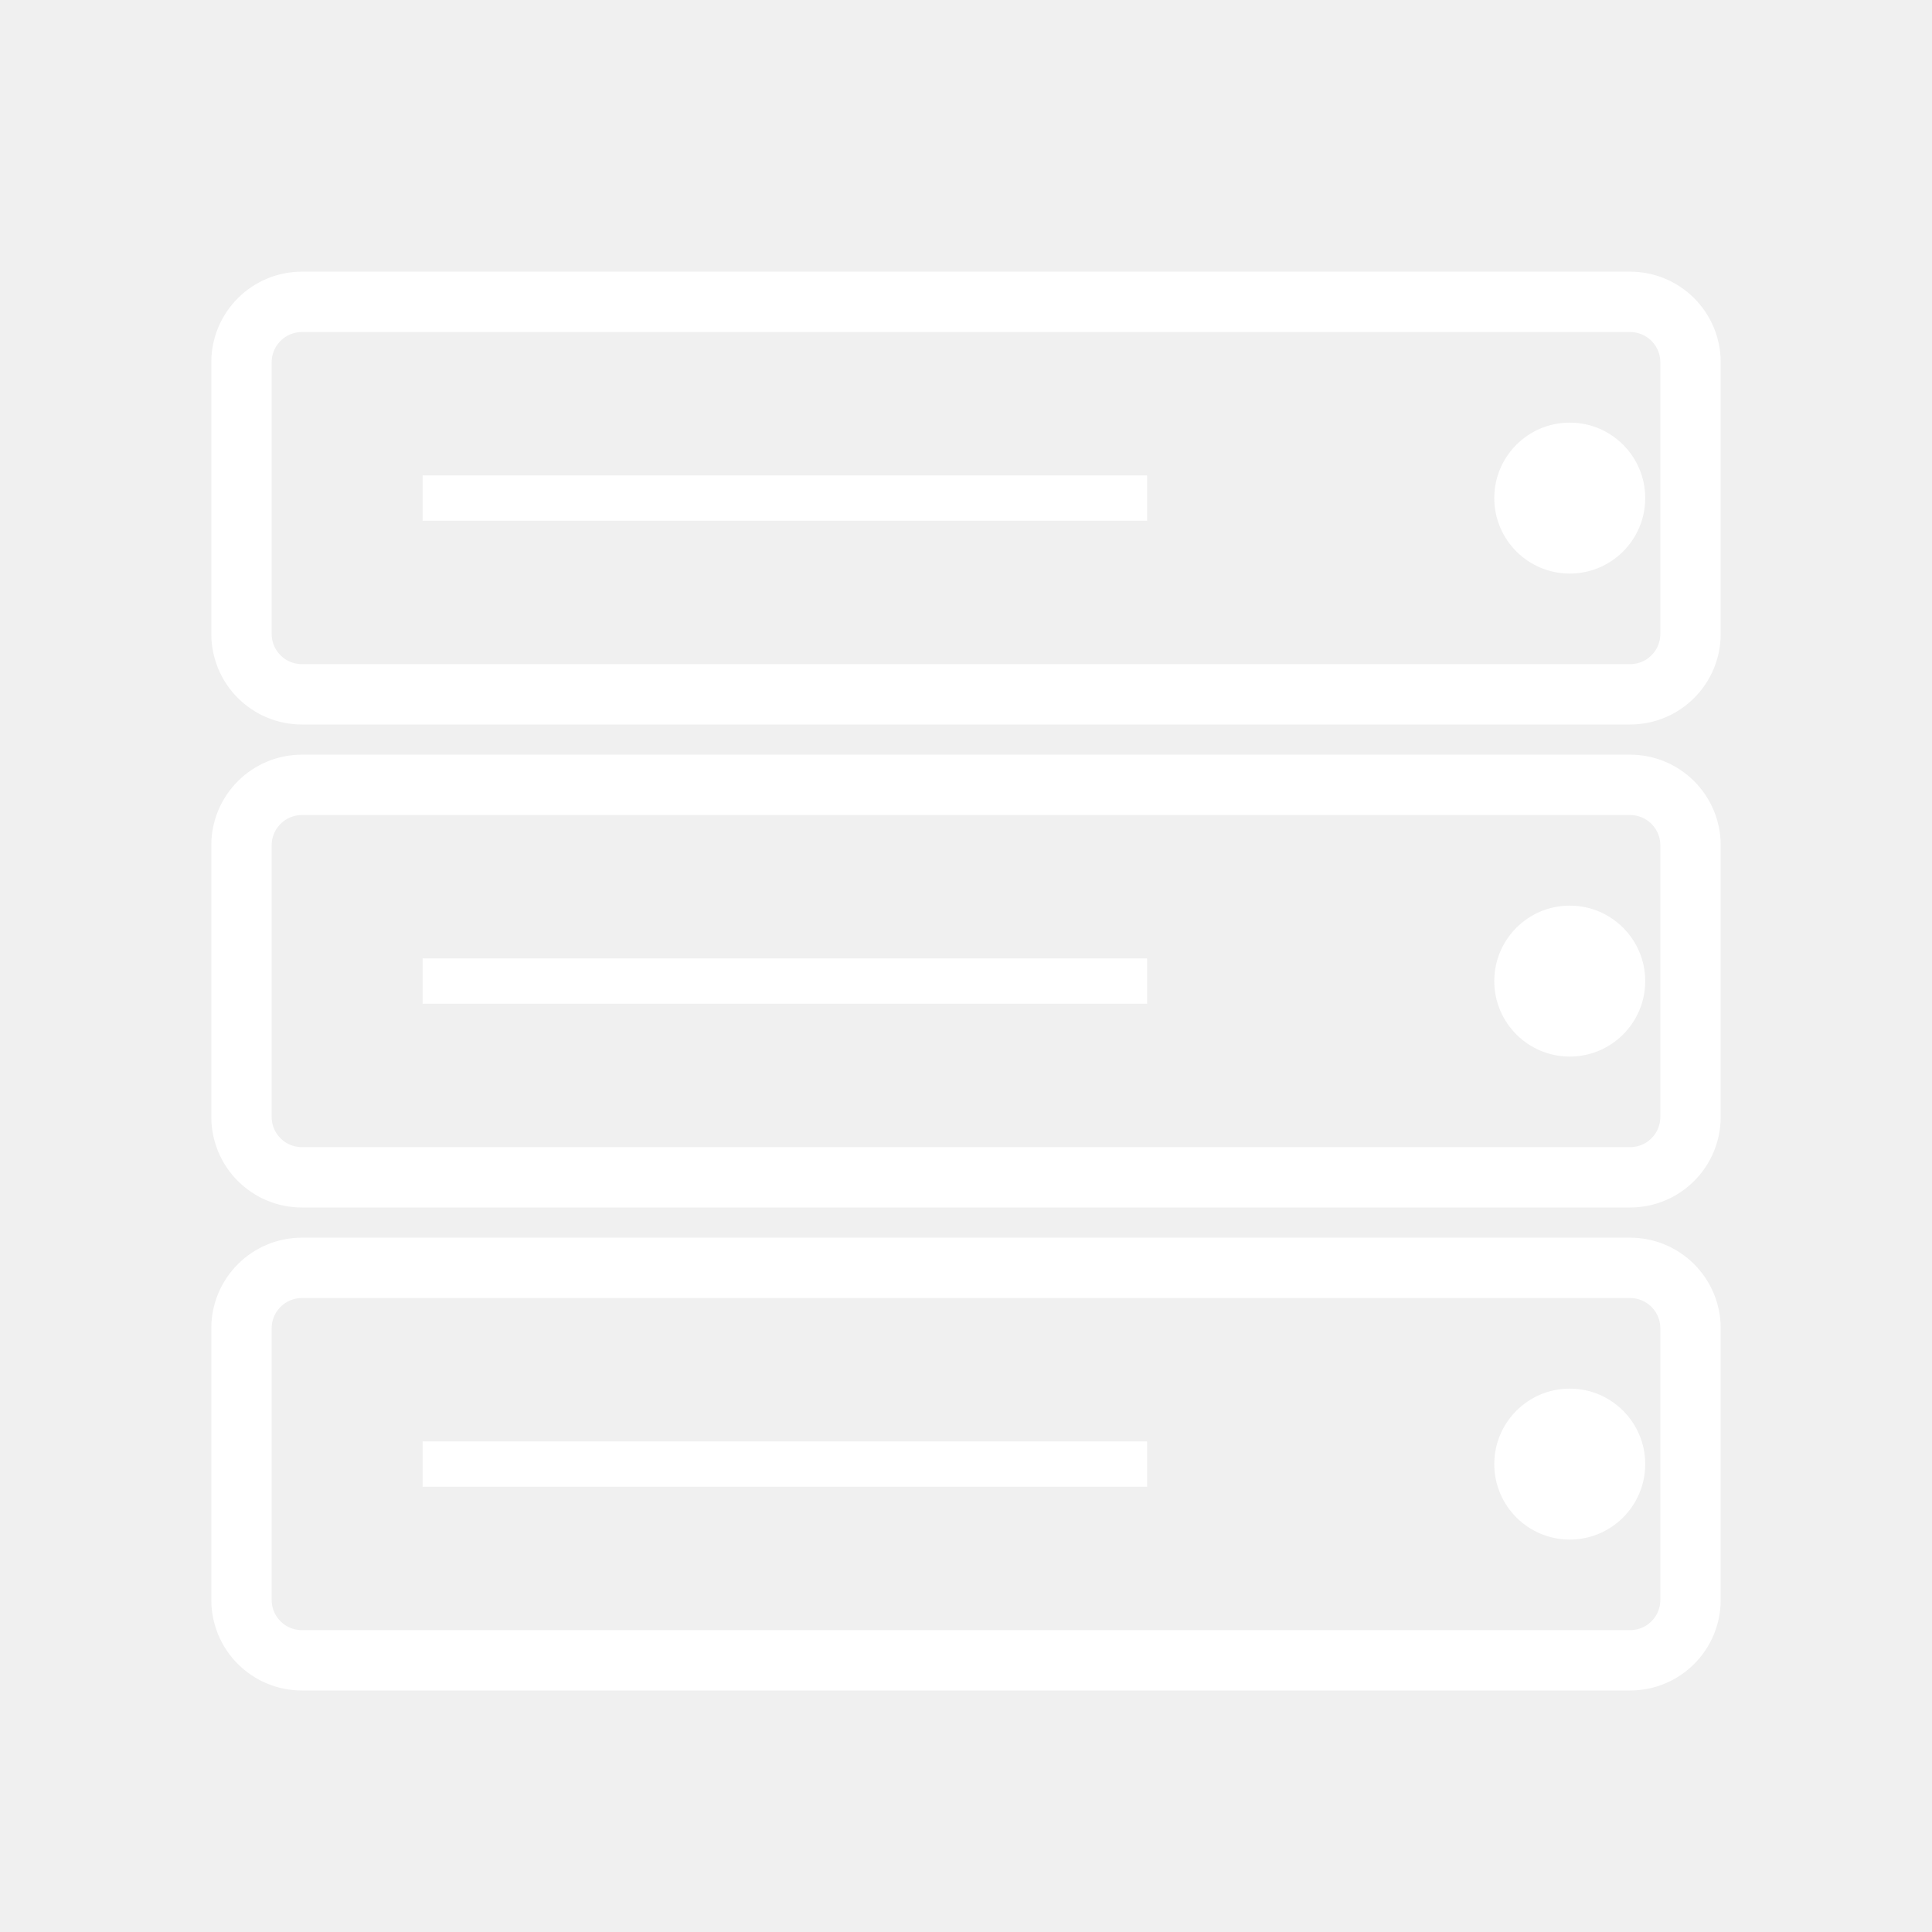
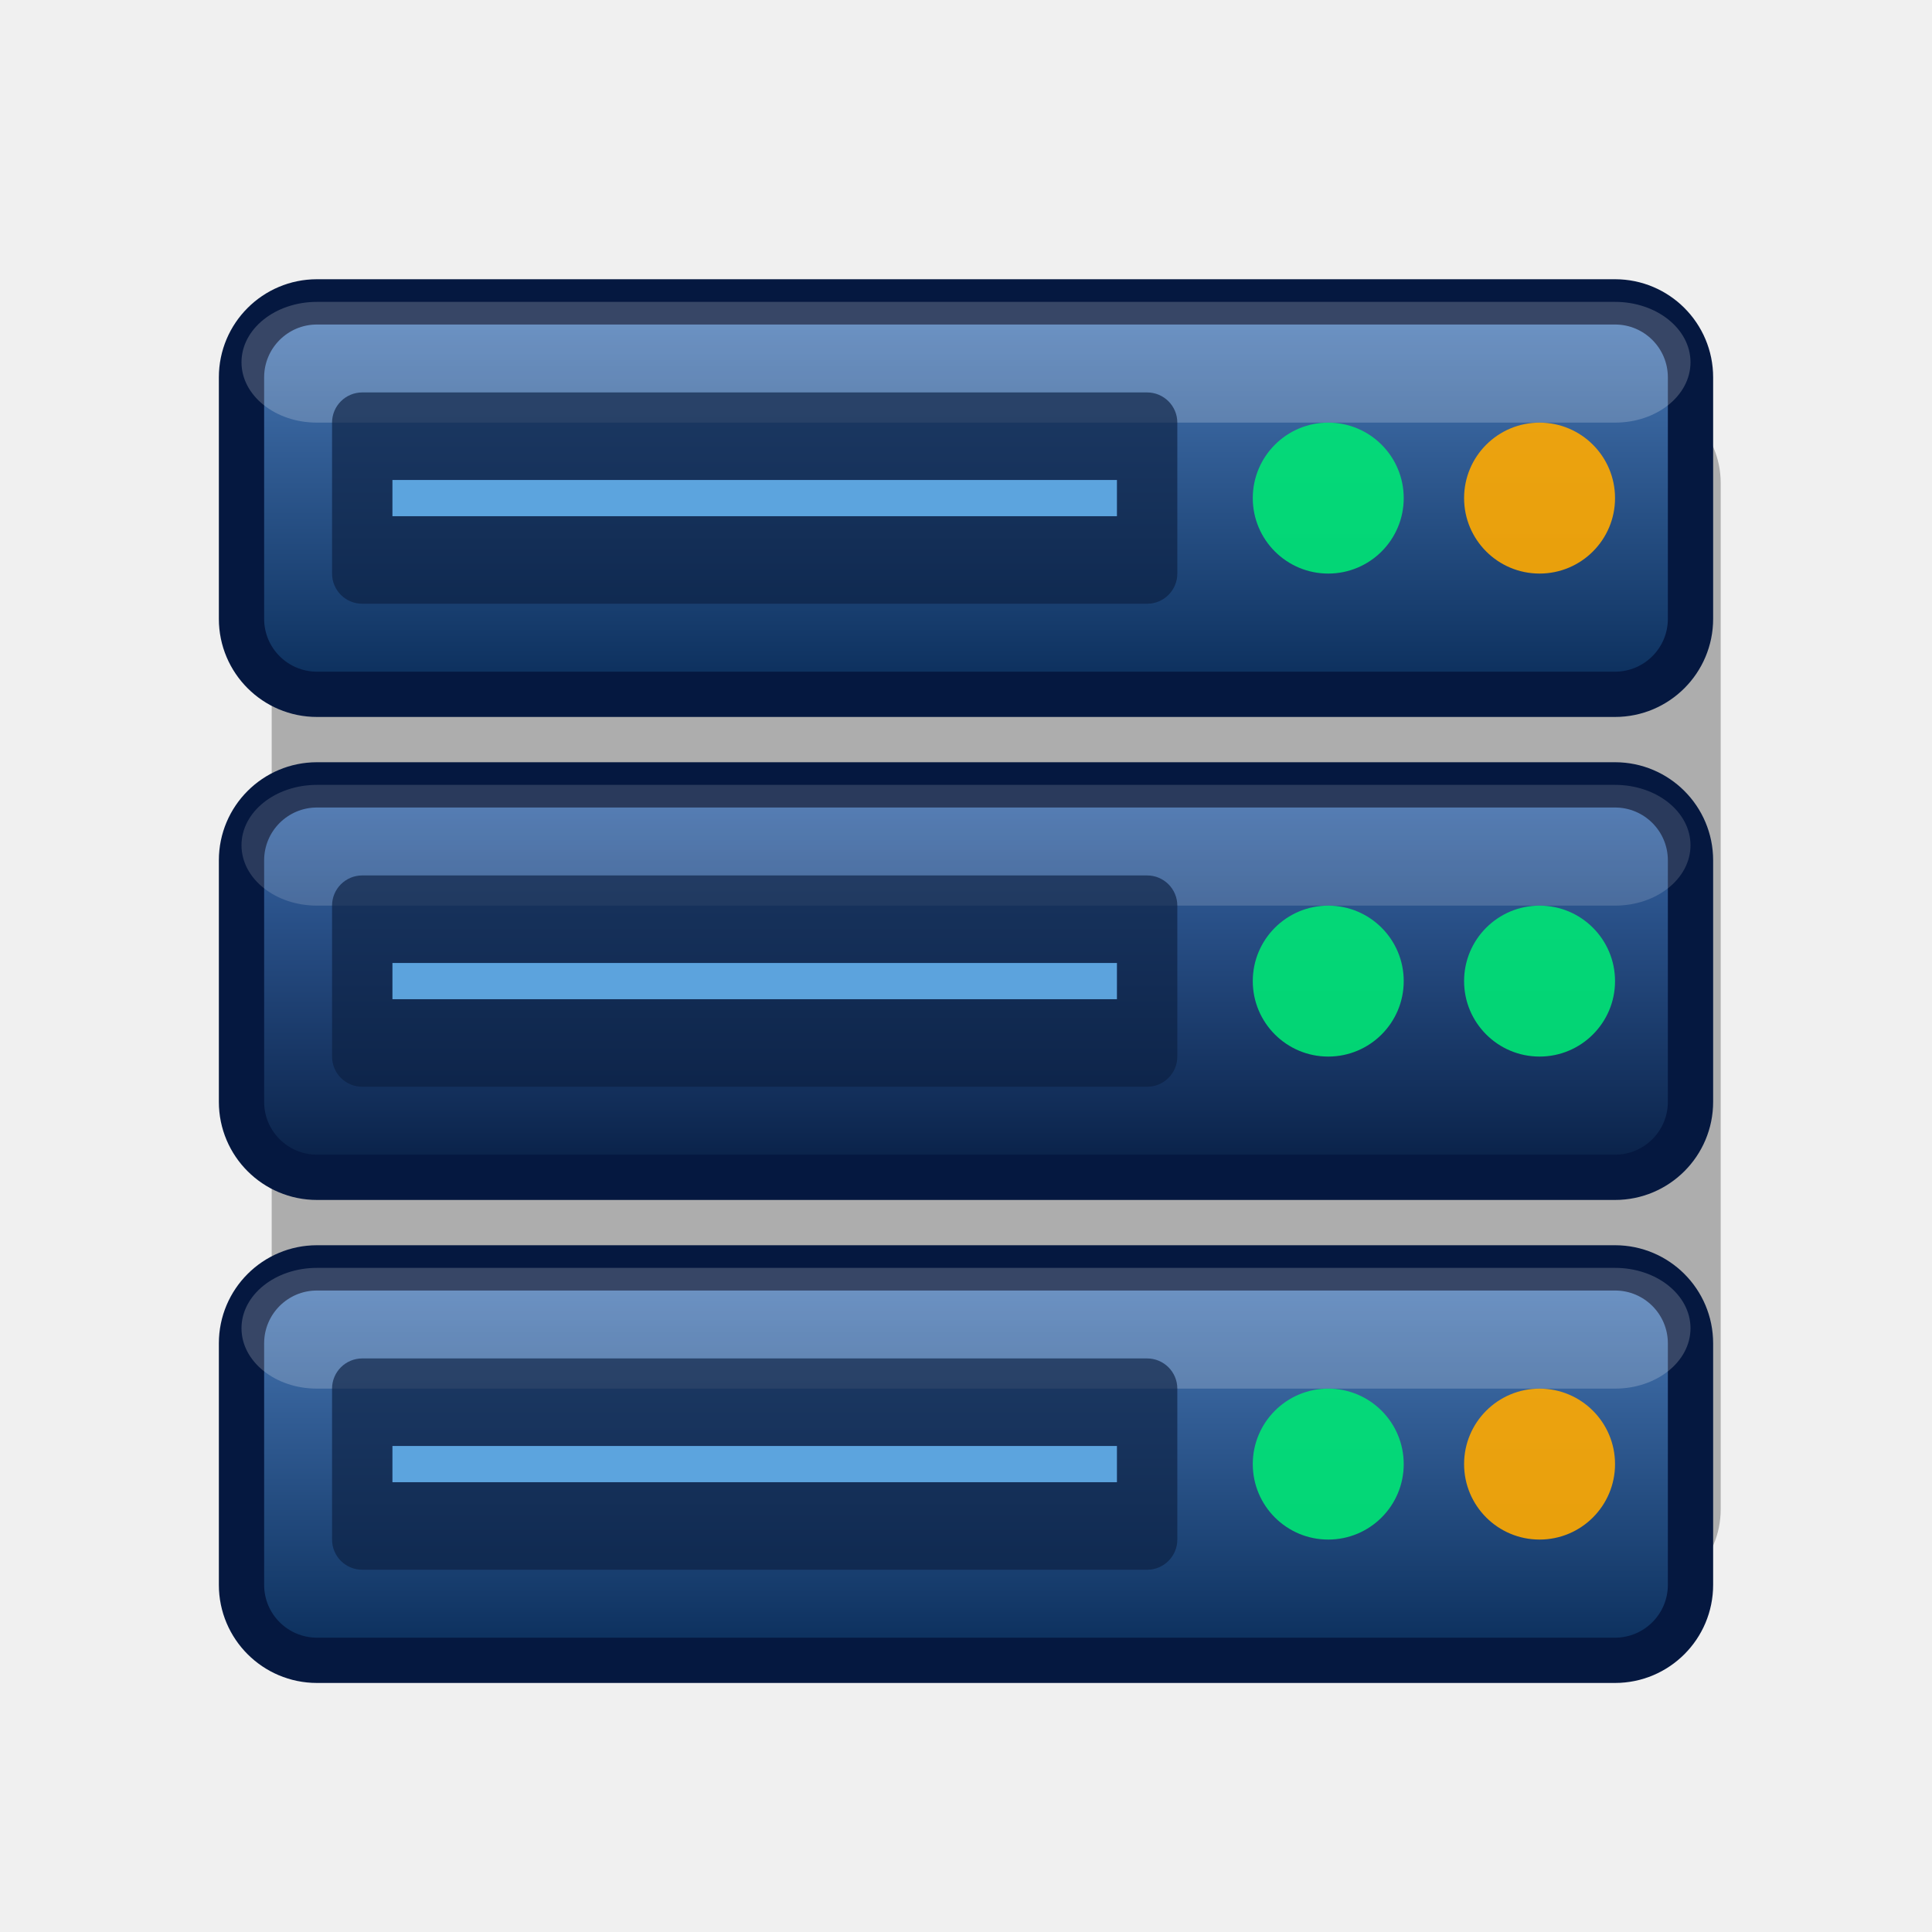
- <svg xmlns="http://www.w3.org/2000/svg" viewBox="0 0 64 64" fill="none">
-   <rect x="8" y="10" width="48" height="13" rx="2" stroke="white" stroke-width="2" fill="none" />
-   <circle cx="52" cy="16.5" r="2.5" fill="white" />
-   <line x1="14" y1="16.5" x2="38" y2="16.5" stroke="white" stroke-width="1.5" />
-   <rect x="8" y="26" width="48" height="13" rx="2" stroke="white" stroke-width="2" fill="none" />
-   <circle cx="52" cy="32.5" r="2.5" fill="white" />
-   <line x1="14" y1="32.5" x2="38" y2="32.5" stroke="white" stroke-width="1.5" />
-   <rect x="8" y="42" width="48" height="13" rx="2" stroke="white" stroke-width="2" fill="none" />
-   <circle cx="52" cy="48.5" r="2.5" fill="white" />
-   <line x1="14" y1="48.5" x2="38" y2="48.5" stroke="white" stroke-width="1.5" />
+ <svg xmlns="http://www.w3.org/2000/svg" viewBox="0 0 64 64">
+   <defs>
+     <linearGradient id="u1" x1="0%" y1="0%" x2="0%" y2="100%">
+       <stop offset="0%" stop-color="#4a7ab8" />
+       <stop offset="100%" stop-color="#0a2d5a" />
+     </linearGradient>
+     <linearGradient id="u2" x1="0%" y1="0%" x2="0%" y2="100%">
+       <stop offset="0%" stop-color="#3a6aab" />
+       <stop offset="100%" stop-color="#081f45" />
+     </linearGradient>
+   </defs>
+   <rect x="9" y="13" width="48" height="40" rx="3" fill="black" opacity="0.28" />
+   <rect x="8" y="10" width="48" height="13" rx="2.5" fill="url(#u1)" stroke="#051840" stroke-width="1.5" />
+   <rect x="8" y="10" width="48" height="4" rx="2.5" fill="white" opacity="0.2" />
+   <rect x="11" y="13" width="28" height="7" rx="1" fill="#0a1e40" opacity="0.65" />
+   <line x1="13" y1="16.5" x2="37" y2="16.5" stroke="#6ec0ff" stroke-width="1.2" opacity="0.8" />
+   <circle cx="44" cy="16.5" r="2.5" fill="#00e676" opacity="0.9" />
+   <circle cx="51" cy="16.5" r="2.5" fill="#ffaa00" opacity="0.9" />
+   <rect x="8" y="26" width="48" height="13" rx="2.5" fill="url(#u2)" stroke="#051840" stroke-width="1.5" />
+   <rect x="8" y="26" width="48" height="4" rx="2.5" fill="white" opacity="0.15" />
+   <rect x="11" y="29" width="28" height="7" rx="1" fill="#0a1e40" opacity="0.65" />
+   <line x1="13" y1="32.5" x2="37" y2="32.5" stroke="#6ec0ff" stroke-width="1.2" opacity="0.8" />
+   <circle cx="44" cy="32.5" r="2.5" fill="#00e676" opacity="0.9" />
+   <circle cx="51" cy="32.5" r="2.5" fill="#00e676" opacity="0.9" />
+   <rect x="8" y="42" width="48" height="13" rx="2.5" fill="url(#u1)" stroke="#051840" stroke-width="1.5" />
+   <rect x="8" y="42" width="48" height="4" rx="2.5" fill="white" opacity="0.2" />
+   <rect x="11" y="45" width="28" height="7" rx="1" fill="#0a1e40" opacity="0.65" />
+   <line x1="13" y1="48.5" x2="37" y2="48.5" stroke="#6ec0ff" stroke-width="1.2" opacity="0.8" />
+   <circle cx="44" cy="48.5" r="2.5" fill="#00e676" opacity="0.9" />
+   <circle cx="51" cy="48.5" r="2.5" fill="#ffaa00" opacity="0.9" />
</svg>
